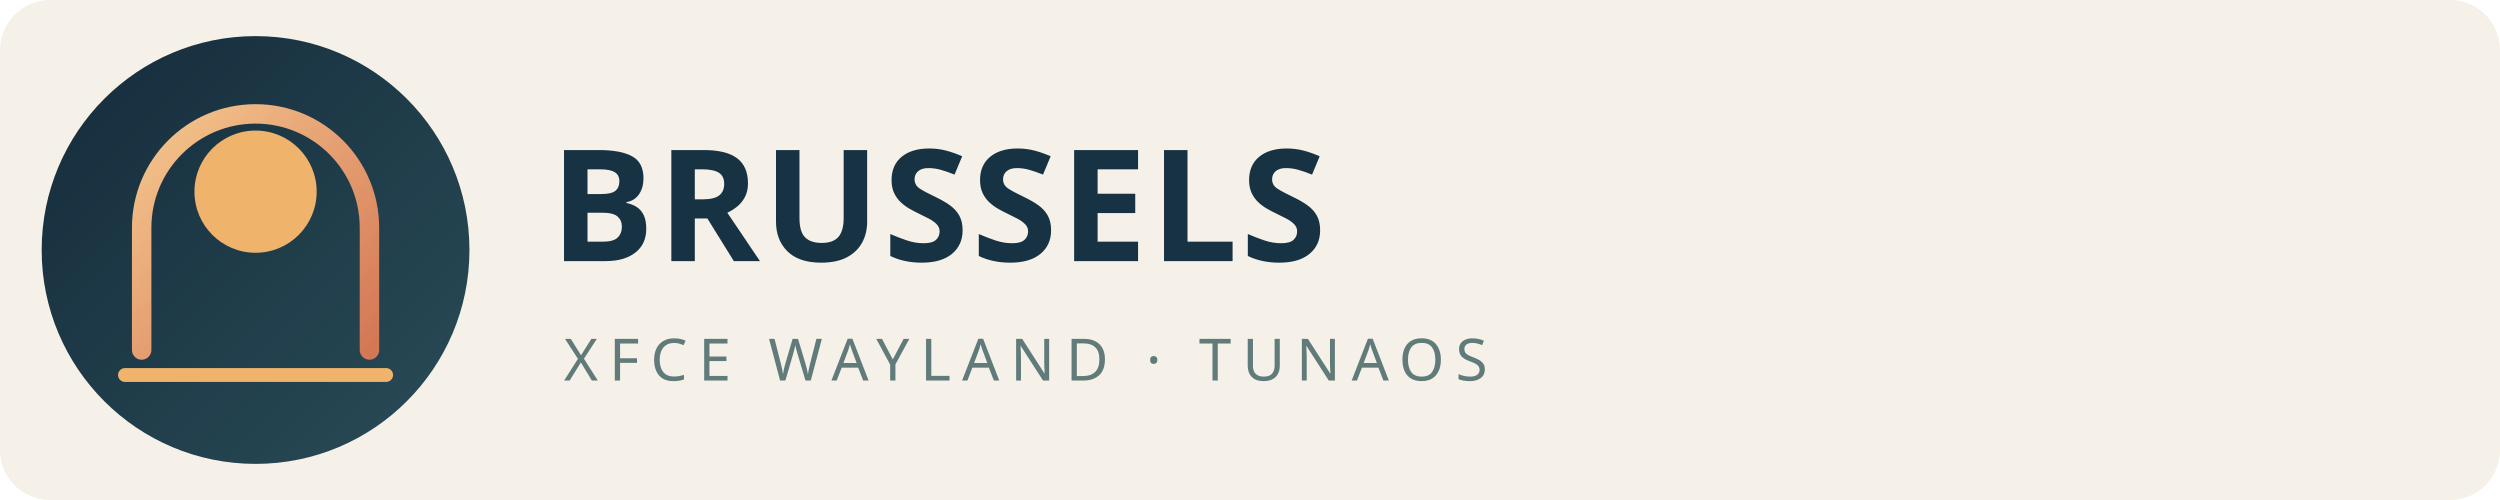
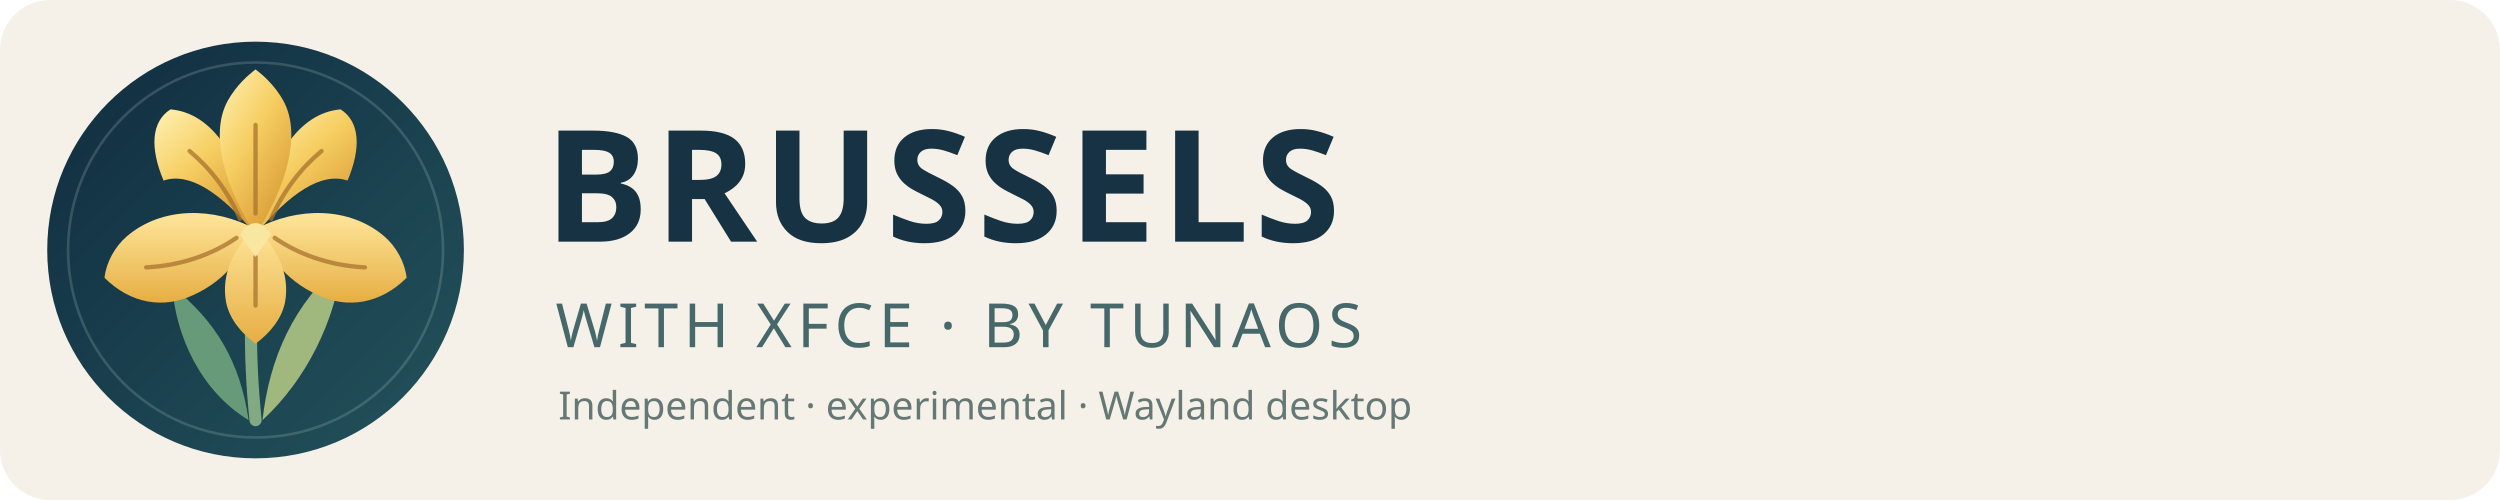
<svg xmlns="http://www.w3.org/2000/svg" viewBox="0 0 900 180" role="img" aria-labelledby="title desc">
-   <rect width="900" height="180" rx="18" fill="#f5f1e8" />
  <defs>
    <linearGradient id="field" x1="0" y1="0" x2="1" y2="1">
-       <stop stop-color="#152b3b" />
-       <stop offset="1" stop-color="#294c57" />
+       <stop stop-color="#102c40" />
+       <stop offset="1" stop-color="#23535b" />
    </linearGradient>
-     <linearGradient id="copper" x1="0" y1="0" x2="1" y2="1">
-       <stop stop-color="#f5c78e" />
-       <stop offset="1" stop-color="#d47755" />
+     <linearGradient id="petal" x1="0" y1="0" x2=".7" y2="1">
+       <stop stop-color="#fff2b6" />
+       <stop offset=".48" stop-color="#f6ce62" />
+       <stop offset="1" stop-color="#d99b34" />
+     </linearGradient>
+     <linearGradient id="fall" x1="0" y1="0" x2="0" y2="1">
+       <stop stop-color="#ffe69b" />
+       <stop offset="1" stop-color="#e6ae43" />
    </linearGradient>
  </defs>
-   <circle cx="92" cy="90" r="77" fill="url(#field)" />
-   <circle cx="92" cy="69" r="22" fill="#efb36c" />
-   <path d="M51 126V82a41 41 0 0 1 82 0v44" fill="none" stroke="url(#copper)" stroke-width="7" stroke-linecap="round" />
-   <path d="M45 135h94" stroke="#efb36c" stroke-width="5" stroke-linecap="round" />
-   <text x="198" y="94" fill="#173343" font-family="sans-serif" font-size="56" font-weight="700" letter-spacing="1">BRUSSELS</text>
-   <text x="203" y="137" fill="#607b7a" font-family="sans-serif" font-size="21" letter-spacing="4">XFCE WAYLAND · TUNAOS</text>
+   <rect width="900" height="180" rx="18" fill="#f5f1e8" />
+   <g transform="translate(12 10) scale(.625)">
+     <circle cx="128" cy="128" r="120" fill="url(#field)" />
+     <circle cx="128" cy="128" r="108" fill="none" stroke="#d5e8df" stroke-opacity=".18" stroke-width="1.5" />
+     <g id="iris">
+       <path d="M128 226c-4-39-3-70 0-105" fill="none" stroke="#81aa83" stroke-width="7" stroke-linecap="round" />
+       <path d="M124 226C96 209 82 177 80 149c25 20 39 43 44 77Z" fill="#679a78" />
+       <path d="M132 226c25-23 42-57 46-91-28 24-42 55-46 91Z" fill="#a0b77e" />
+       <path d="M128 119c-20-24-38-36-53-31-8-19-7-34 4-41 24 2 42 28 49 72Z" fill="url(#petal)" />
+       <path d="M128 119c20-24 38-36 53-31 8-19 7-34-4-41-24 2-42 28-49 72Z" fill="url(#petal)" />
+       <path d="M128 119c-17-26-27-57-16-77 5-9 12-15 16-18 4 3 11 9 16 18 11 20 1 51-16 77Z" fill="url(#petal)" />
+       <path d="M128 116c-24-13-54-13-74 4-7 6-12 15-13 24 15 15 34 18 51 10 20-9 29-24 36-38Z" fill="url(#fall)" />
+       <path d="M128 116c24-13 54-13 74 4 7 6 12 15 13 24-15 15-34 18-51 10-20-9-29-24-36-38Z" fill="url(#fall)" />
+       <path d="M128 114c-12 13-20 27-17 44 2 10 9 18 17 24 8-6 15-14 17-24 3-17-5-31-17-44Z" fill="url(#fall)" />
+       <g fill="none" stroke="#a8732d" stroke-width="2.5" stroke-linecap="round" opacity=".75">
+         <path d="M128 56v51M90 71c12 10 22 23 29 39m47-39c-12 10-22 23-29 39M65 138c21-1 39-8 52-17m74 17c-21-1-39-8-52-17m-11 39v-28" />
+       </g>
+       <path d="M119 119q9-13 18 0l-9 13Z" fill="#f9e6a1" />
+     </g>
+   </g>
+   <text x="196" y="87" fill="#173343" font-family="sans-serif" font-size="56" font-weight="700" letter-spacing="2">BRUSSELS</text>
+   <text x="200" y="125" fill="#47686b" font-family="sans-serif" font-size="22" letter-spacing="2">WITH XFCE · BY TUNAOS</text>
+   <text x="201" y="151" fill="#667876" font-family="sans-serif" font-size="14">Independent · experimental · Wayland desktop</text>
</svg>
